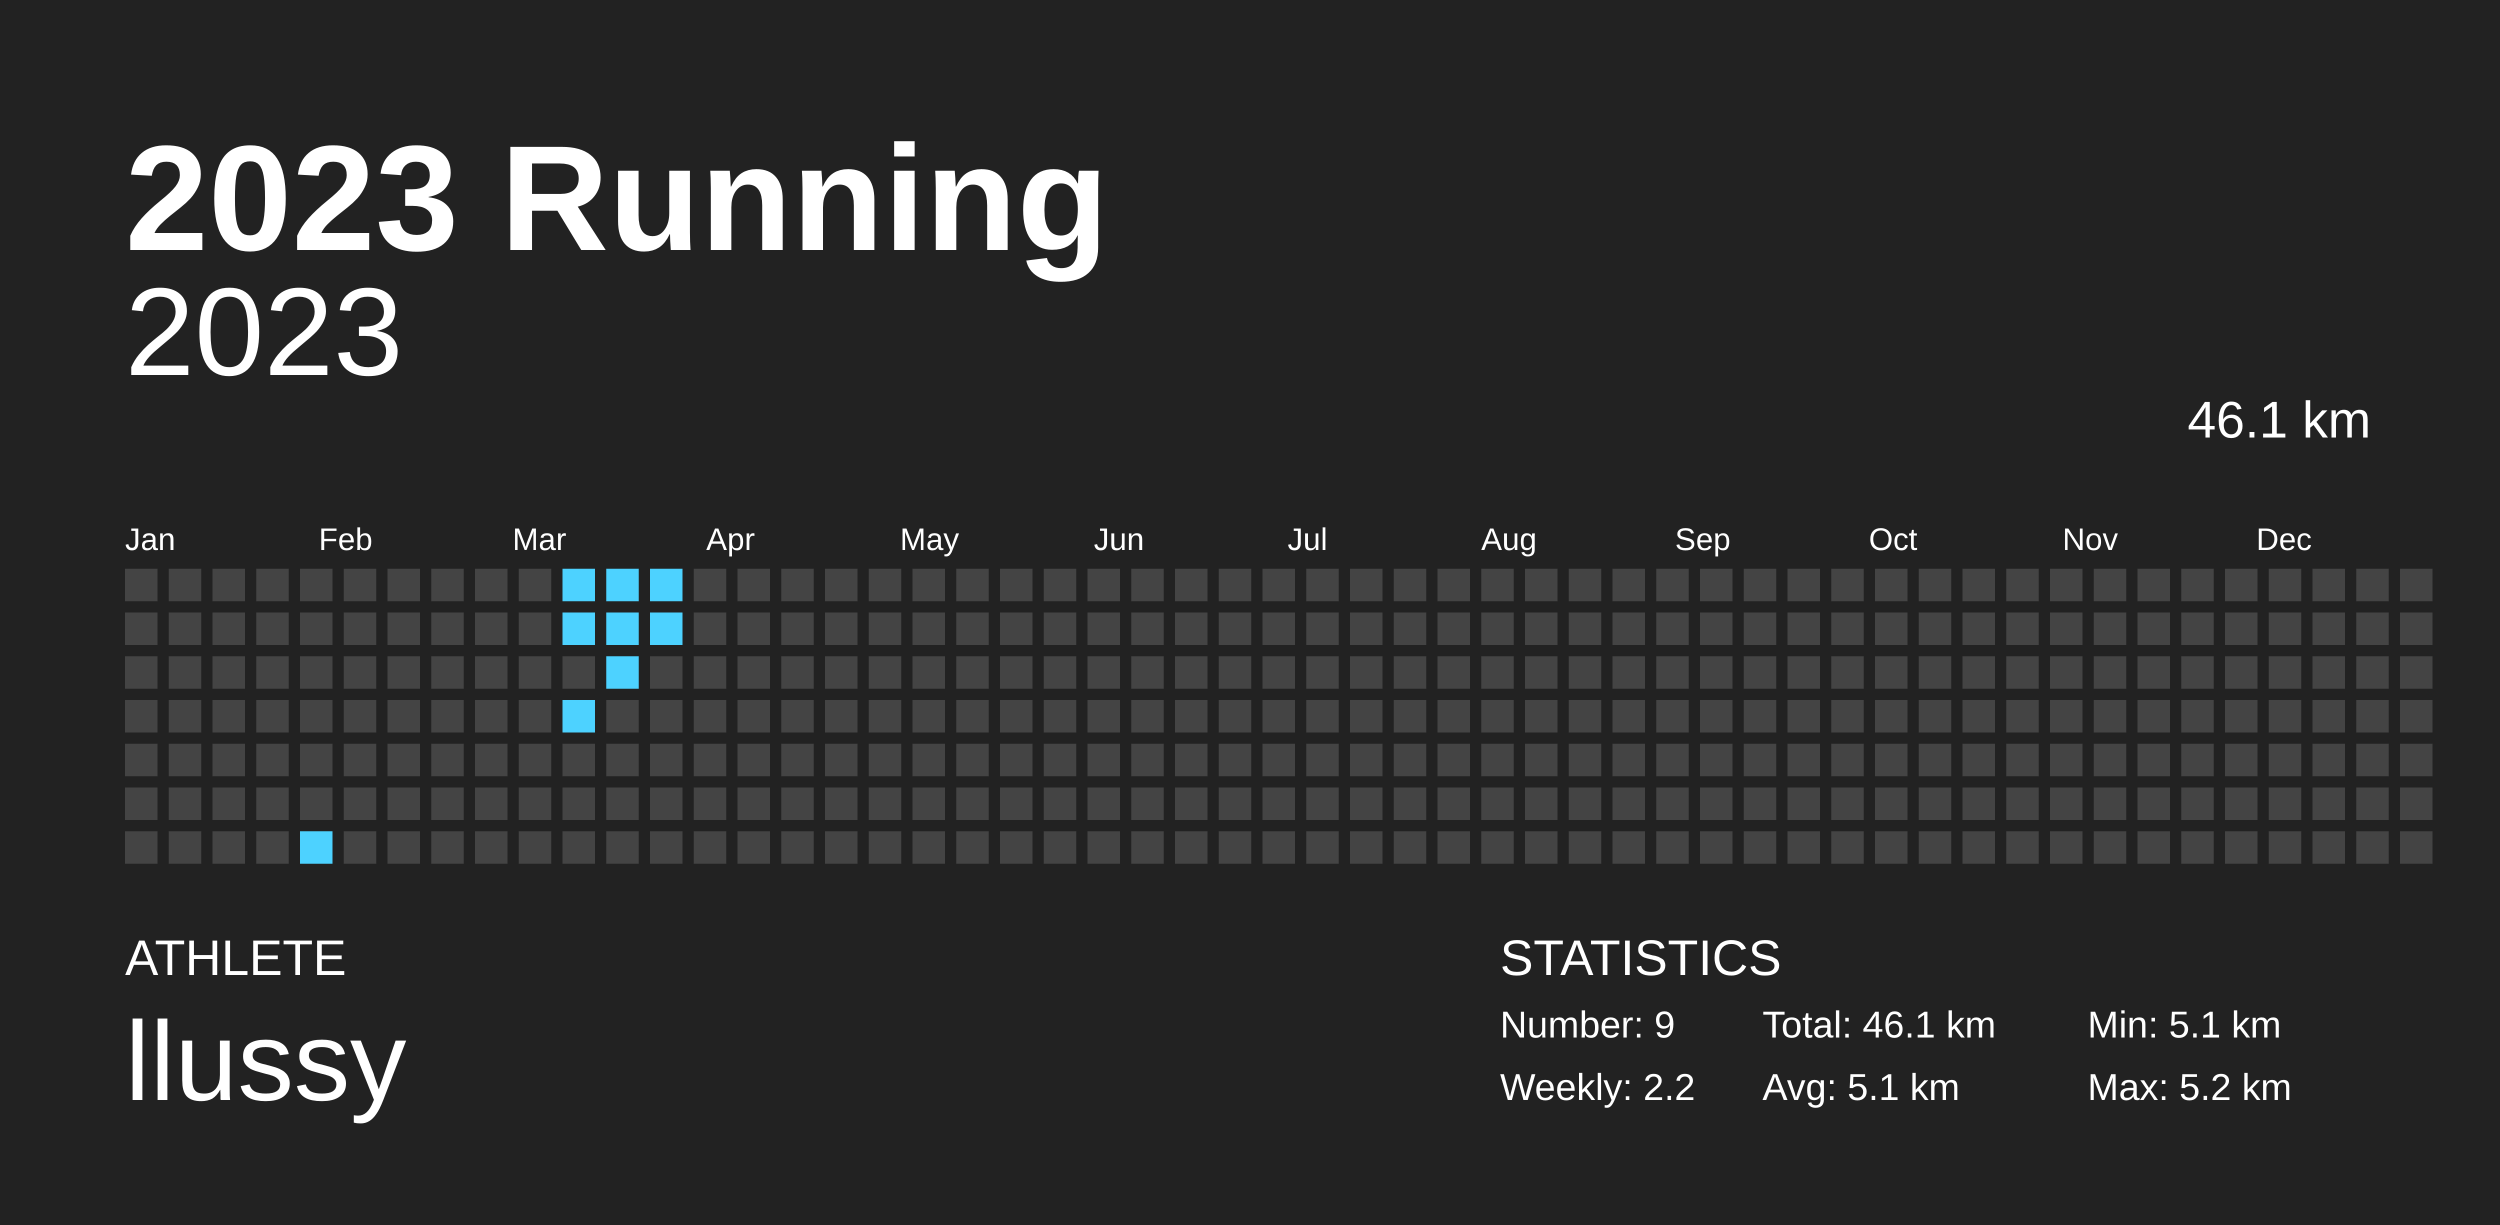
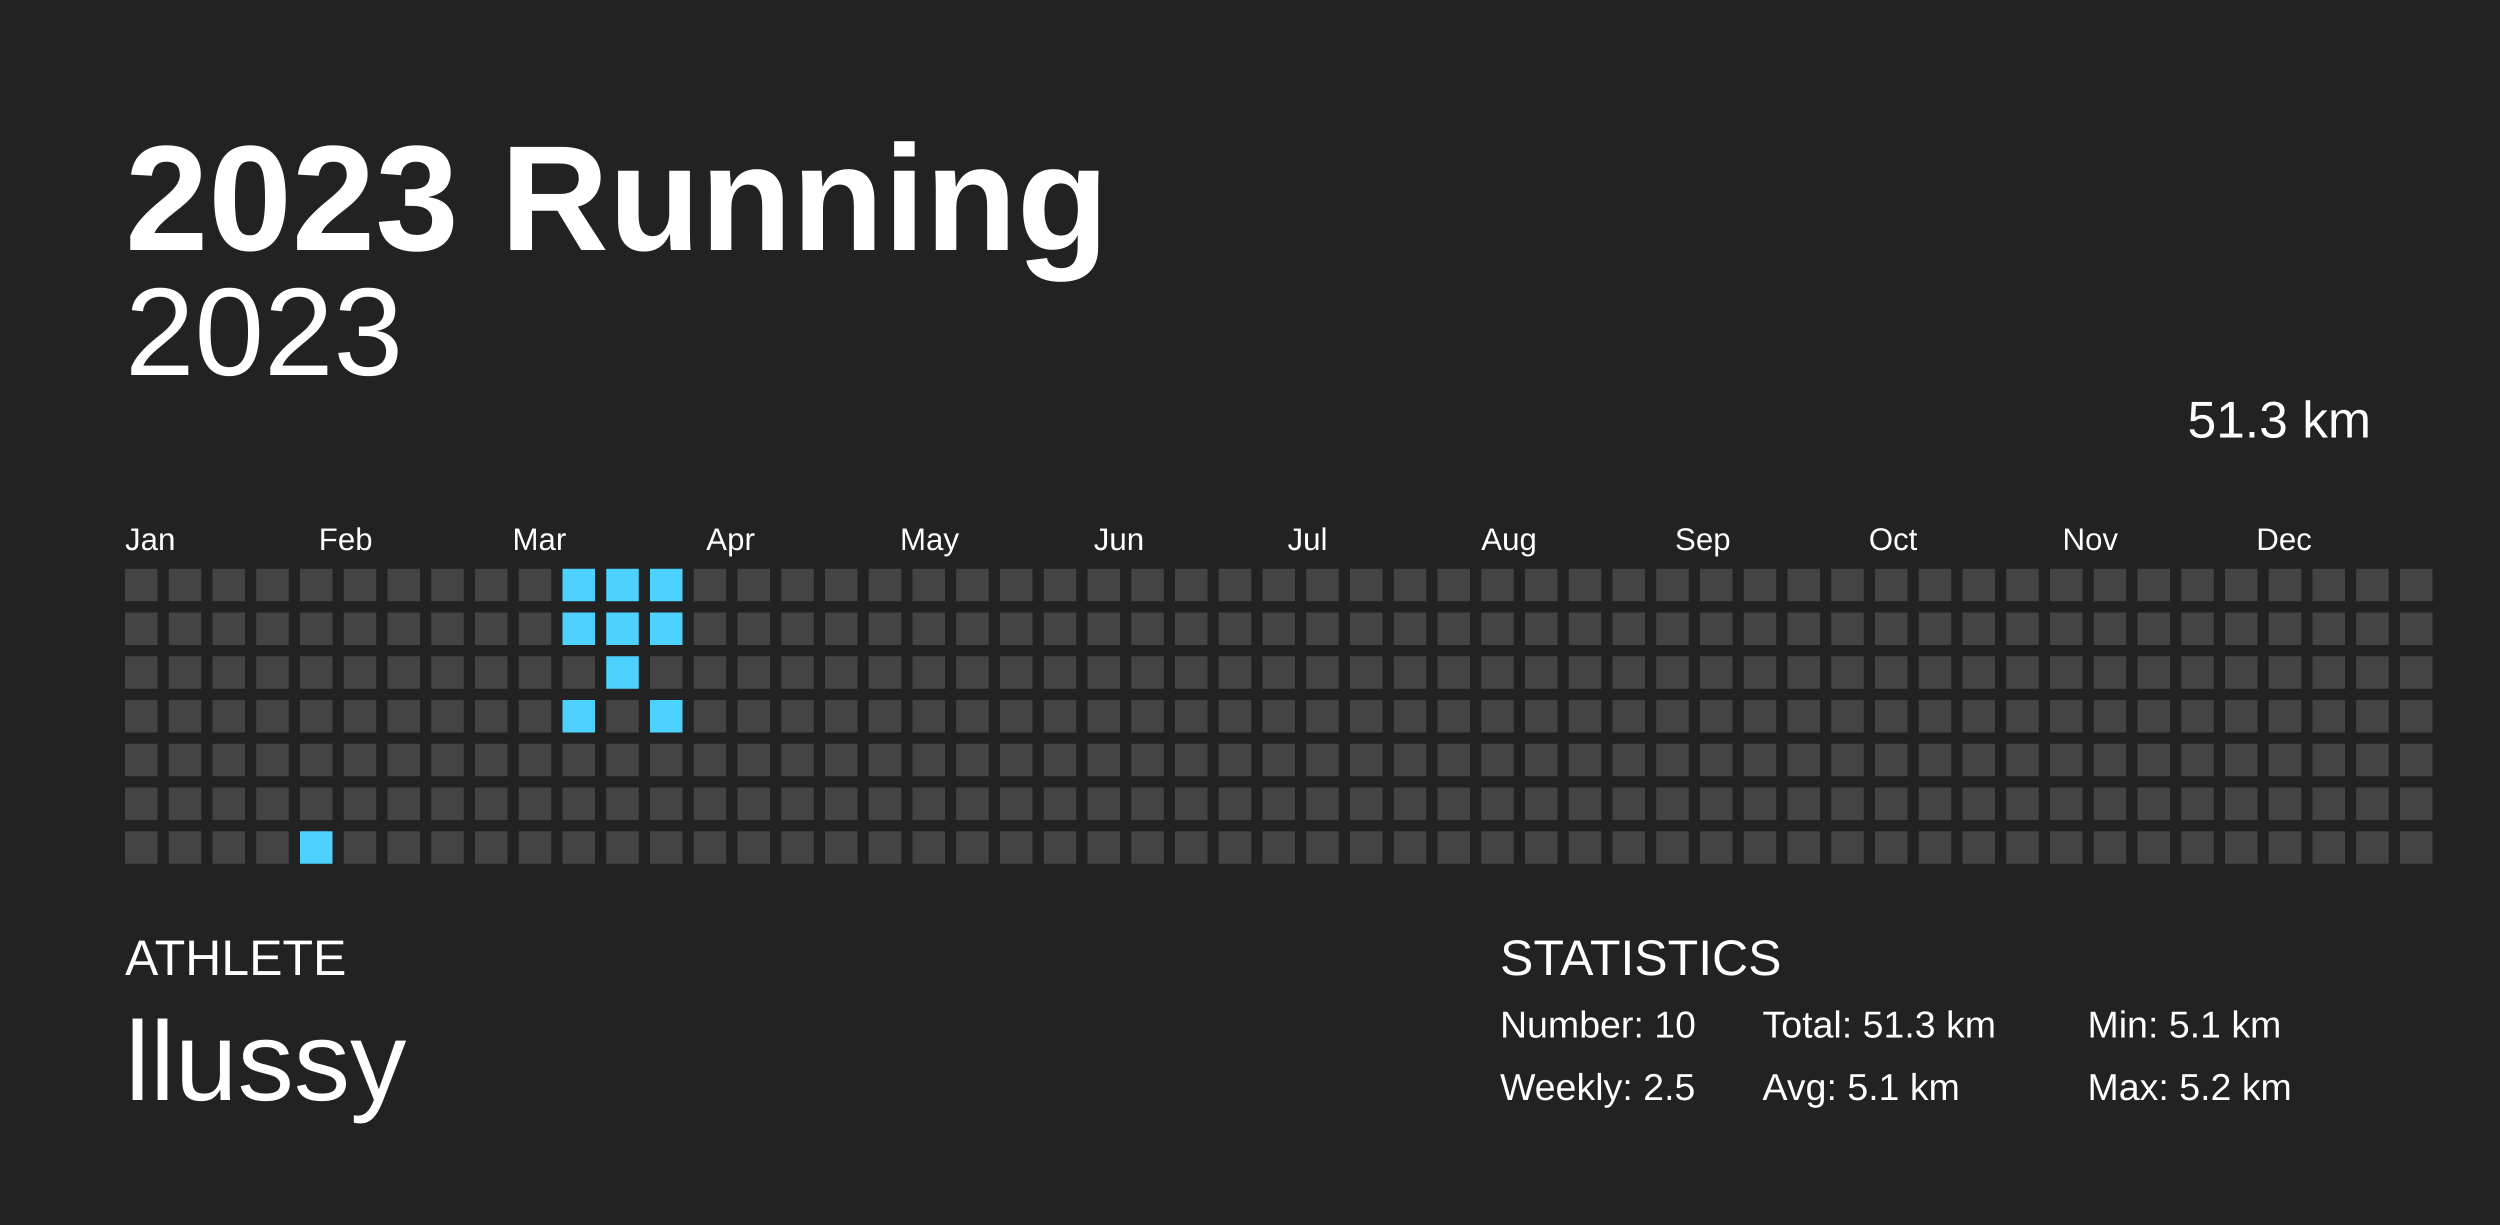
<svg xmlns="http://www.w3.org/2000/svg" baseProfile="full" height="98mm" version="1.1" viewBox="0,0,200,98" width="200mm">
  <defs />
  <rect fill="#222222" height="98" width="200" x="0" y="0" />
  <text fill="#FFFFFF" style="font-size:12px; font-family:Arial; font-weight:bold;" x="10" y="20">2023 Running</text>
  <text fill="#FFFFFF" style="font-size:4px; font-family:Arial" x="10" y="78">ATHLETE</text>
  <text fill="#FFFFFF" style="font-size:9px; font-family:Arial" x="10" y="88">llussy</text>
  <text fill="#FFFFFF" style="font-size:4px; font-family:Arial" x="120" y="78">STATISTICS</text>
-   <text fill="#FFFFFF" style="font-size:3px; font-family:Arial" x="120" y="83">Number: 9</text>
-   <text fill="#FFFFFF" style="font-size:3px; font-family:Arial" x="120" y="88">Weekly: 2.2</text>
-   <text fill="#FFFFFF" style="font-size:3px; font-family:Arial" x="141" y="83">Total: 46.1 km</text>
+   <text fill="#FFFFFF" style="font-size:3px; font-family:Arial" x="120" y="83">Number: 10</text>
+   <text fill="#FFFFFF" style="font-size:3px; font-family:Arial" x="120" y="88">Weekly: 2.5</text>
+   <text fill="#FFFFFF" style="font-size:3px; font-family:Arial" x="141" y="83">Total: 51.3 km</text>
  <text fill="#FFFFFF" style="font-size:3px; font-family:Arial" x="141" y="88">Avg: 5.1 km</text>
  <text fill="#FFFFFF" style="font-size:3px; font-family:Arial" x="167" y="83">Min: 5.1 km</text>
  <text fill="#FFFFFF" style="font-size:3px; font-family:Arial" x="167" y="88">Max: 5.2 km</text>
  <text alignment-baseline="hanging" fill="#FFFFFF" style="font-size:10.0px; font-family:Arial;" x="10" y="30">2023</text>
-   <text alignment-baseline="hanging" fill="#FFFFFF" style="font-size:4.125px; font-family:Arial;" x="175" y="35">46.1 km</text>
+   <text alignment-baseline="hanging" fill="#FFFFFF" style="font-size:4.125px; font-family:Arial;" x="175" y="35">51.3 km</text>
  <text fill="#FFFFFF" style="font-size:2.5px; font-family:Arial" x="10.0" y="44">Jan</text>
  <text fill="#FFFFFF" style="font-size:2.5px; font-family:Arial" x="25.5" y="44">Feb</text>
  <text fill="#FFFFFF" style="font-size:2.5px; font-family:Arial" x="41.0" y="44">Mar</text>
  <text fill="#FFFFFF" style="font-size:2.5px; font-family:Arial" x="56.5" y="44">Apr</text>
  <text fill="#FFFFFF" style="font-size:2.5px; font-family:Arial" x="72.0" y="44">May</text>
  <text fill="#FFFFFF" style="font-size:2.5px; font-family:Arial" x="87.5" y="44">Jun</text>
  <text fill="#FFFFFF" style="font-size:2.5px; font-family:Arial" x="103.0" y="44">Jul</text>
  <text fill="#FFFFFF" style="font-size:2.5px; font-family:Arial" x="118.5" y="44">Aug</text>
  <text fill="#FFFFFF" style="font-size:2.5px; font-family:Arial" x="134.0" y="44">Sep</text>
  <text fill="#FFFFFF" style="font-size:2.5px; font-family:Arial" x="149.5" y="44">Oct</text>
  <text fill="#FFFFFF" style="font-size:2.5px; font-family:Arial" x="165.0" y="44">Nov</text>
  <text fill="#FFFFFF" style="font-size:2.5px; font-family:Arial" x="180.5" y="44">Dec</text>
  <rect fill="#444444" height="2.6" width="2.6" x="10.0" y="45.5" />
  <rect fill="#444444" height="2.6" width="2.6" x="10.0" y="49.0" />
  <rect fill="#444444" height="2.6" width="2.6" x="10.0" y="52.5" />
  <rect fill="#444444" height="2.6" width="2.6" x="10.0" y="56.0" />
  <rect fill="#444444" height="2.6" width="2.6" x="10.0" y="59.5" />
  <rect fill="#444444" height="2.6" width="2.6" x="10.0" y="63.0" />
  <rect fill="#444444" height="2.6" width="2.6" x="10.0" y="66.5" />
  <rect fill="#444444" height="2.6" width="2.6" x="13.5" y="45.5" />
  <rect fill="#444444" height="2.6" width="2.6" x="13.5" y="49.0" />
  <rect fill="#444444" height="2.6" width="2.6" x="13.5" y="52.5" />
  <rect fill="#444444" height="2.6" width="2.6" x="13.5" y="56.0" />
  <rect fill="#444444" height="2.6" width="2.6" x="13.5" y="59.5" />
  <rect fill="#444444" height="2.6" width="2.6" x="13.5" y="63.0" />
  <rect fill="#444444" height="2.6" width="2.6" x="13.5" y="66.5" />
  <rect fill="#444444" height="2.6" width="2.6" x="17.0" y="45.5" />
  <rect fill="#444444" height="2.6" width="2.6" x="17.0" y="49.0" />
  <rect fill="#444444" height="2.6" width="2.6" x="17.0" y="52.5" />
  <rect fill="#444444" height="2.6" width="2.6" x="17.0" y="56.0" />
  <rect fill="#444444" height="2.6" width="2.6" x="17.0" y="59.5" />
  <rect fill="#444444" height="2.6" width="2.6" x="17.0" y="63.0" />
  <rect fill="#444444" height="2.6" width="2.6" x="17.0" y="66.5" />
  <rect fill="#444444" height="2.6" width="2.6" x="20.5" y="45.5" />
  <rect fill="#444444" height="2.6" width="2.6" x="20.5" y="49.0" />
  <rect fill="#444444" height="2.6" width="2.6" x="20.5" y="52.5" />
  <rect fill="#444444" height="2.6" width="2.6" x="20.5" y="56.0" />
  <rect fill="#444444" height="2.6" width="2.6" x="20.5" y="59.5" />
  <rect fill="#444444" height="2.6" width="2.6" x="20.5" y="63.0" />
  <rect fill="#444444" height="2.6" width="2.6" x="20.5" y="66.5" />
  <rect fill="#444444" height="2.6" width="2.6" x="24.0" y="45.5" />
  <rect fill="#444444" height="2.6" width="2.6" x="24.0" y="49.0" />
  <rect fill="#444444" height="2.6" width="2.6" x="24.0" y="52.5" />
  <rect fill="#444444" height="2.6" width="2.6" x="24.0" y="56.0" />
  <rect fill="#444444" height="2.6" width="2.6" x="24.0" y="59.5" />
  <rect fill="#444444" height="2.6" width="2.6" x="24.0" y="63.0" />
  <rect fill="#4dd2ff" height="2.6" width="2.6" x="24.0" y="66.5" />
  <rect fill="#444444" height="2.6" width="2.6" x="27.5" y="45.5" />
  <rect fill="#444444" height="2.6" width="2.6" x="27.5" y="49.0" />
  <rect fill="#444444" height="2.6" width="2.6" x="27.5" y="52.5" />
  <rect fill="#444444" height="2.6" width="2.6" x="27.5" y="56.0" />
  <rect fill="#444444" height="2.6" width="2.6" x="27.5" y="59.5" />
  <rect fill="#444444" height="2.6" width="2.6" x="27.5" y="63.0" />
  <rect fill="#444444" height="2.6" width="2.6" x="27.5" y="66.5" />
  <rect fill="#444444" height="2.6" width="2.6" x="31.0" y="45.5" />
  <rect fill="#444444" height="2.6" width="2.6" x="31.0" y="49.0" />
  <rect fill="#444444" height="2.6" width="2.6" x="31.0" y="52.5" />
  <rect fill="#444444" height="2.6" width="2.6" x="31.0" y="56.0" />
  <rect fill="#444444" height="2.6" width="2.6" x="31.0" y="59.5" />
  <rect fill="#444444" height="2.6" width="2.6" x="31.0" y="63.0" />
  <rect fill="#444444" height="2.6" width="2.6" x="31.0" y="66.5" />
  <rect fill="#444444" height="2.6" width="2.6" x="34.5" y="45.5" />
  <rect fill="#444444" height="2.6" width="2.6" x="34.5" y="49.0" />
  <rect fill="#444444" height="2.6" width="2.6" x="34.5" y="52.5" />
  <rect fill="#444444" height="2.6" width="2.6" x="34.5" y="56.0" />
  <rect fill="#444444" height="2.6" width="2.6" x="34.5" y="59.5" />
  <rect fill="#444444" height="2.6" width="2.6" x="34.5" y="63.0" />
  <rect fill="#444444" height="2.6" width="2.6" x="34.5" y="66.5" />
  <rect fill="#444444" height="2.6" width="2.6" x="38.0" y="45.5" />
  <rect fill="#444444" height="2.6" width="2.6" x="38.0" y="49.0" />
  <rect fill="#444444" height="2.6" width="2.6" x="38.0" y="52.5" />
  <rect fill="#444444" height="2.6" width="2.6" x="38.0" y="56.0" />
  <rect fill="#444444" height="2.6" width="2.6" x="38.0" y="59.5" />
  <rect fill="#444444" height="2.6" width="2.6" x="38.0" y="63.0" />
  <rect fill="#444444" height="2.6" width="2.6" x="38.0" y="66.5" />
  <rect fill="#444444" height="2.6" width="2.6" x="41.5" y="45.5" />
  <rect fill="#444444" height="2.6" width="2.6" x="41.5" y="49.0" />
  <rect fill="#444444" height="2.6" width="2.6" x="41.5" y="52.5" />
  <rect fill="#444444" height="2.6" width="2.6" x="41.5" y="56.0" />
  <rect fill="#444444" height="2.6" width="2.6" x="41.5" y="59.5" />
  <rect fill="#444444" height="2.6" width="2.6" x="41.5" y="63.0" />
  <rect fill="#444444" height="2.6" width="2.6" x="41.5" y="66.5" />
  <rect fill="#4dd2ff" height="2.6" width="2.6" x="45.0" y="45.5" />
  <rect fill="#4dd2ff" height="2.6" width="2.6" x="45.0" y="49.0" />
  <rect fill="#444444" height="2.6" width="2.6" x="45.0" y="52.5" />
  <rect fill="#4dd2ff" height="2.6" width="2.6" x="45.0" y="56.0" />
  <rect fill="#444444" height="2.6" width="2.6" x="45.0" y="59.5" />
  <rect fill="#444444" height="2.6" width="2.6" x="45.0" y="63.0" />
  <rect fill="#444444" height="2.6" width="2.6" x="45.0" y="66.5" />
  <rect fill="#4dd2ff" height="2.6" width="2.6" x="48.5" y="45.5" />
  <rect fill="#4dd2ff" height="2.6" width="2.6" x="48.5" y="49.0" />
  <rect fill="#4dd2ff" height="2.6" width="2.6" x="48.5" y="52.5" />
  <rect fill="#444444" height="2.6" width="2.6" x="48.5" y="56.0" />
  <rect fill="#444444" height="2.6" width="2.6" x="48.5" y="59.5" />
  <rect fill="#444444" height="2.6" width="2.6" x="48.5" y="63.0" />
  <rect fill="#444444" height="2.6" width="2.6" x="48.5" y="66.5" />
  <rect fill="#4dd2ff" height="2.6" width="2.6" x="52.0" y="45.5" />
  <rect fill="#4dd2ff" height="2.6" width="2.6" x="52.0" y="49.0" />
  <rect fill="#444444" height="2.6" width="2.6" x="52.0" y="52.5" />
-   <rect fill="#444444" height="2.6" width="2.6" x="52.0" y="56.0" />
+   <rect fill="#4dd2ff" height="2.6" width="2.6" x="52.0" y="56.0" />
  <rect fill="#444444" height="2.6" width="2.6" x="52.0" y="59.5" />
  <rect fill="#444444" height="2.6" width="2.6" x="52.0" y="63.0" />
  <rect fill="#444444" height="2.6" width="2.6" x="52.0" y="66.5" />
  <rect fill="#444444" height="2.6" width="2.6" x="55.5" y="45.5" />
  <rect fill="#444444" height="2.6" width="2.6" x="55.5" y="49.0" />
  <rect fill="#444444" height="2.6" width="2.6" x="55.5" y="52.5" />
  <rect fill="#444444" height="2.6" width="2.6" x="55.5" y="56.0" />
  <rect fill="#444444" height="2.6" width="2.6" x="55.5" y="59.5" />
  <rect fill="#444444" height="2.6" width="2.6" x="55.5" y="63.0" />
  <rect fill="#444444" height="2.6" width="2.6" x="55.5" y="66.5" />
  <rect fill="#444444" height="2.6" width="2.6" x="59.0" y="45.5" />
  <rect fill="#444444" height="2.6" width="2.6" x="59.0" y="49.0" />
  <rect fill="#444444" height="2.6" width="2.6" x="59.0" y="52.5" />
  <rect fill="#444444" height="2.6" width="2.6" x="59.0" y="56.0" />
  <rect fill="#444444" height="2.6" width="2.6" x="59.0" y="59.5" />
  <rect fill="#444444" height="2.6" width="2.6" x="59.0" y="63.0" />
  <rect fill="#444444" height="2.6" width="2.6" x="59.0" y="66.5" />
  <rect fill="#444444" height="2.6" width="2.6" x="62.5" y="45.5" />
  <rect fill="#444444" height="2.6" width="2.6" x="62.5" y="49.0" />
  <rect fill="#444444" height="2.6" width="2.6" x="62.5" y="52.5" />
  <rect fill="#444444" height="2.6" width="2.6" x="62.5" y="56.0" />
  <rect fill="#444444" height="2.6" width="2.6" x="62.5" y="59.5" />
  <rect fill="#444444" height="2.6" width="2.6" x="62.5" y="63.0" />
  <rect fill="#444444" height="2.6" width="2.6" x="62.5" y="66.5" />
  <rect fill="#444444" height="2.6" width="2.6" x="66.0" y="45.5" />
  <rect fill="#444444" height="2.6" width="2.6" x="66.0" y="49.0" />
  <rect fill="#444444" height="2.6" width="2.6" x="66.0" y="52.5" />
  <rect fill="#444444" height="2.6" width="2.6" x="66.0" y="56.0" />
  <rect fill="#444444" height="2.6" width="2.6" x="66.0" y="59.5" />
  <rect fill="#444444" height="2.6" width="2.6" x="66.0" y="63.0" />
  <rect fill="#444444" height="2.6" width="2.6" x="66.0" y="66.5" />
  <rect fill="#444444" height="2.6" width="2.6" x="69.5" y="45.5" />
  <rect fill="#444444" height="2.6" width="2.6" x="69.5" y="49.0" />
  <rect fill="#444444" height="2.6" width="2.6" x="69.5" y="52.5" />
  <rect fill="#444444" height="2.6" width="2.6" x="69.5" y="56.0" />
  <rect fill="#444444" height="2.6" width="2.6" x="69.5" y="59.5" />
  <rect fill="#444444" height="2.6" width="2.6" x="69.5" y="63.0" />
  <rect fill="#444444" height="2.6" width="2.6" x="69.5" y="66.5" />
  <rect fill="#444444" height="2.6" width="2.6" x="73.0" y="45.5" />
  <rect fill="#444444" height="2.6" width="2.6" x="73.0" y="49.0" />
  <rect fill="#444444" height="2.6" width="2.6" x="73.0" y="52.5" />
  <rect fill="#444444" height="2.6" width="2.6" x="73.0" y="56.0" />
  <rect fill="#444444" height="2.6" width="2.6" x="73.0" y="59.5" />
  <rect fill="#444444" height="2.6" width="2.6" x="73.0" y="63.0" />
  <rect fill="#444444" height="2.6" width="2.6" x="73.0" y="66.5" />
  <rect fill="#444444" height="2.6" width="2.6" x="76.5" y="45.5" />
  <rect fill="#444444" height="2.6" width="2.6" x="76.5" y="49.0" />
  <rect fill="#444444" height="2.6" width="2.6" x="76.5" y="52.5" />
  <rect fill="#444444" height="2.6" width="2.6" x="76.5" y="56.0" />
  <rect fill="#444444" height="2.6" width="2.6" x="76.5" y="59.5" />
  <rect fill="#444444" height="2.6" width="2.6" x="76.5" y="63.0" />
  <rect fill="#444444" height="2.6" width="2.6" x="76.5" y="66.5" />
  <rect fill="#444444" height="2.6" width="2.6" x="80.0" y="45.5" />
  <rect fill="#444444" height="2.6" width="2.6" x="80.0" y="49.0" />
  <rect fill="#444444" height="2.6" width="2.6" x="80.0" y="52.5" />
  <rect fill="#444444" height="2.6" width="2.6" x="80.0" y="56.0" />
  <rect fill="#444444" height="2.6" width="2.6" x="80.0" y="59.5" />
  <rect fill="#444444" height="2.6" width="2.6" x="80.0" y="63.0" />
  <rect fill="#444444" height="2.6" width="2.6" x="80.0" y="66.5" />
  <rect fill="#444444" height="2.6" width="2.6" x="83.5" y="45.5" />
  <rect fill="#444444" height="2.6" width="2.6" x="83.5" y="49.0" />
  <rect fill="#444444" height="2.6" width="2.6" x="83.5" y="52.5" />
  <rect fill="#444444" height="2.6" width="2.6" x="83.5" y="56.0" />
  <rect fill="#444444" height="2.6" width="2.6" x="83.5" y="59.5" />
  <rect fill="#444444" height="2.6" width="2.6" x="83.5" y="63.0" />
  <rect fill="#444444" height="2.6" width="2.6" x="83.5" y="66.5" />
  <rect fill="#444444" height="2.6" width="2.6" x="87.0" y="45.5" />
  <rect fill="#444444" height="2.6" width="2.6" x="87.0" y="49.0" />
  <rect fill="#444444" height="2.6" width="2.6" x="87.0" y="52.5" />
  <rect fill="#444444" height="2.6" width="2.6" x="87.0" y="56.0" />
  <rect fill="#444444" height="2.6" width="2.6" x="87.0" y="59.5" />
  <rect fill="#444444" height="2.6" width="2.6" x="87.0" y="63.0" />
  <rect fill="#444444" height="2.6" width="2.6" x="87.0" y="66.5" />
  <rect fill="#444444" height="2.6" width="2.6" x="90.5" y="45.5" />
  <rect fill="#444444" height="2.6" width="2.6" x="90.5" y="49.0" />
  <rect fill="#444444" height="2.6" width="2.6" x="90.5" y="52.5" />
  <rect fill="#444444" height="2.6" width="2.6" x="90.5" y="56.0" />
  <rect fill="#444444" height="2.6" width="2.6" x="90.5" y="59.5" />
  <rect fill="#444444" height="2.6" width="2.6" x="90.5" y="63.0" />
  <rect fill="#444444" height="2.6" width="2.6" x="90.5" y="66.5" />
  <rect fill="#444444" height="2.6" width="2.6" x="94.0" y="45.5" />
  <rect fill="#444444" height="2.6" width="2.6" x="94.0" y="49.0" />
  <rect fill="#444444" height="2.6" width="2.6" x="94.0" y="52.5" />
  <rect fill="#444444" height="2.6" width="2.6" x="94.0" y="56.0" />
  <rect fill="#444444" height="2.6" width="2.6" x="94.0" y="59.5" />
  <rect fill="#444444" height="2.6" width="2.6" x="94.0" y="63.0" />
  <rect fill="#444444" height="2.6" width="2.6" x="94.0" y="66.5" />
  <rect fill="#444444" height="2.6" width="2.6" x="97.5" y="45.5" />
  <rect fill="#444444" height="2.6" width="2.6" x="97.5" y="49.0" />
  <rect fill="#444444" height="2.6" width="2.6" x="97.5" y="52.5" />
  <rect fill="#444444" height="2.6" width="2.6" x="97.5" y="56.0" />
  <rect fill="#444444" height="2.6" width="2.6" x="97.5" y="59.5" />
  <rect fill="#444444" height="2.6" width="2.6" x="97.5" y="63.0" />
  <rect fill="#444444" height="2.6" width="2.6" x="97.5" y="66.5" />
  <rect fill="#444444" height="2.6" width="2.6" x="101.0" y="45.5" />
  <rect fill="#444444" height="2.6" width="2.6" x="101.0" y="49.0" />
  <rect fill="#444444" height="2.6" width="2.6" x="101.0" y="52.5" />
  <rect fill="#444444" height="2.6" width="2.6" x="101.0" y="56.0" />
  <rect fill="#444444" height="2.6" width="2.6" x="101.0" y="59.5" />
  <rect fill="#444444" height="2.6" width="2.6" x="101.0" y="63.0" />
  <rect fill="#444444" height="2.6" width="2.6" x="101.0" y="66.5" />
  <rect fill="#444444" height="2.6" width="2.6" x="104.5" y="45.5" />
  <rect fill="#444444" height="2.6" width="2.6" x="104.5" y="49.0" />
  <rect fill="#444444" height="2.6" width="2.6" x="104.5" y="52.5" />
  <rect fill="#444444" height="2.6" width="2.6" x="104.5" y="56.0" />
  <rect fill="#444444" height="2.6" width="2.6" x="104.5" y="59.5" />
  <rect fill="#444444" height="2.6" width="2.6" x="104.5" y="63.0" />
  <rect fill="#444444" height="2.6" width="2.6" x="104.5" y="66.5" />
  <rect fill="#444444" height="2.6" width="2.6" x="108.0" y="45.5" />
  <rect fill="#444444" height="2.6" width="2.6" x="108.0" y="49.0" />
  <rect fill="#444444" height="2.6" width="2.6" x="108.0" y="52.5" />
  <rect fill="#444444" height="2.6" width="2.6" x="108.0" y="56.0" />
  <rect fill="#444444" height="2.6" width="2.6" x="108.0" y="59.5" />
  <rect fill="#444444" height="2.6" width="2.6" x="108.0" y="63.0" />
  <rect fill="#444444" height="2.6" width="2.6" x="108.0" y="66.5" />
  <rect fill="#444444" height="2.6" width="2.6" x="111.5" y="45.5" />
  <rect fill="#444444" height="2.6" width="2.6" x="111.5" y="49.0" />
  <rect fill="#444444" height="2.6" width="2.6" x="111.5" y="52.5" />
  <rect fill="#444444" height="2.6" width="2.6" x="111.5" y="56.0" />
  <rect fill="#444444" height="2.6" width="2.6" x="111.5" y="59.5" />
  <rect fill="#444444" height="2.6" width="2.6" x="111.5" y="63.0" />
  <rect fill="#444444" height="2.6" width="2.6" x="111.5" y="66.5" />
  <rect fill="#444444" height="2.6" width="2.6" x="115.0" y="45.5" />
  <rect fill="#444444" height="2.6" width="2.6" x="115.0" y="49.0" />
  <rect fill="#444444" height="2.6" width="2.6" x="115.0" y="52.5" />
  <rect fill="#444444" height="2.6" width="2.6" x="115.0" y="56.0" />
  <rect fill="#444444" height="2.6" width="2.6" x="115.0" y="59.5" />
  <rect fill="#444444" height="2.6" width="2.6" x="115.0" y="63.0" />
  <rect fill="#444444" height="2.6" width="2.6" x="115.0" y="66.5" />
  <rect fill="#444444" height="2.6" width="2.6" x="118.5" y="45.5" />
  <rect fill="#444444" height="2.6" width="2.6" x="118.5" y="49.0" />
  <rect fill="#444444" height="2.6" width="2.6" x="118.5" y="52.5" />
  <rect fill="#444444" height="2.6" width="2.6" x="118.5" y="56.0" />
  <rect fill="#444444" height="2.6" width="2.6" x="118.5" y="59.5" />
  <rect fill="#444444" height="2.6" width="2.6" x="118.5" y="63.0" />
  <rect fill="#444444" height="2.6" width="2.6" x="118.5" y="66.5" />
  <rect fill="#444444" height="2.6" width="2.6" x="122.0" y="45.5" />
  <rect fill="#444444" height="2.6" width="2.6" x="122.0" y="49.0" />
  <rect fill="#444444" height="2.6" width="2.6" x="122.0" y="52.5" />
  <rect fill="#444444" height="2.6" width="2.6" x="122.0" y="56.0" />
  <rect fill="#444444" height="2.6" width="2.6" x="122.0" y="59.5" />
  <rect fill="#444444" height="2.6" width="2.6" x="122.0" y="63.0" />
  <rect fill="#444444" height="2.6" width="2.6" x="122.0" y="66.5" />
  <rect fill="#444444" height="2.6" width="2.6" x="125.5" y="45.5" />
  <rect fill="#444444" height="2.6" width="2.6" x="125.5" y="49.0" />
  <rect fill="#444444" height="2.6" width="2.6" x="125.5" y="52.5" />
  <rect fill="#444444" height="2.6" width="2.6" x="125.5" y="56.0" />
  <rect fill="#444444" height="2.6" width="2.6" x="125.5" y="59.5" />
  <rect fill="#444444" height="2.6" width="2.6" x="125.5" y="63.0" />
  <rect fill="#444444" height="2.6" width="2.6" x="125.5" y="66.5" />
  <rect fill="#444444" height="2.6" width="2.6" x="129.0" y="45.5" />
  <rect fill="#444444" height="2.6" width="2.6" x="129.0" y="49.0" />
  <rect fill="#444444" height="2.6" width="2.6" x="129.0" y="52.5" />
  <rect fill="#444444" height="2.6" width="2.6" x="129.0" y="56.0" />
  <rect fill="#444444" height="2.6" width="2.6" x="129.0" y="59.5" />
  <rect fill="#444444" height="2.6" width="2.6" x="129.0" y="63.0" />
  <rect fill="#444444" height="2.6" width="2.6" x="129.0" y="66.5" />
  <rect fill="#444444" height="2.6" width="2.6" x="132.5" y="45.5" />
  <rect fill="#444444" height="2.6" width="2.6" x="132.5" y="49.0" />
  <rect fill="#444444" height="2.6" width="2.6" x="132.5" y="52.5" />
  <rect fill="#444444" height="2.6" width="2.6" x="132.5" y="56.0" />
  <rect fill="#444444" height="2.6" width="2.6" x="132.5" y="59.5" />
  <rect fill="#444444" height="2.6" width="2.6" x="132.5" y="63.0" />
  <rect fill="#444444" height="2.6" width="2.6" x="132.5" y="66.5" />
  <rect fill="#444444" height="2.6" width="2.6" x="136.0" y="45.5" />
  <rect fill="#444444" height="2.6" width="2.6" x="136.0" y="49.0" />
  <rect fill="#444444" height="2.6" width="2.6" x="136.0" y="52.5" />
  <rect fill="#444444" height="2.6" width="2.6" x="136.0" y="56.0" />
  <rect fill="#444444" height="2.6" width="2.6" x="136.0" y="59.5" />
  <rect fill="#444444" height="2.6" width="2.6" x="136.0" y="63.0" />
  <rect fill="#444444" height="2.6" width="2.6" x="136.0" y="66.5" />
  <rect fill="#444444" height="2.6" width="2.6" x="139.5" y="45.5" />
  <rect fill="#444444" height="2.6" width="2.6" x="139.5" y="49.0" />
  <rect fill="#444444" height="2.6" width="2.6" x="139.5" y="52.5" />
  <rect fill="#444444" height="2.6" width="2.6" x="139.5" y="56.0" />
  <rect fill="#444444" height="2.6" width="2.6" x="139.5" y="59.5" />
  <rect fill="#444444" height="2.6" width="2.6" x="139.5" y="63.0" />
  <rect fill="#444444" height="2.6" width="2.6" x="139.5" y="66.5" />
  <rect fill="#444444" height="2.6" width="2.6" x="143.0" y="45.5" />
  <rect fill="#444444" height="2.6" width="2.6" x="143.0" y="49.0" />
  <rect fill="#444444" height="2.6" width="2.6" x="143.0" y="52.5" />
  <rect fill="#444444" height="2.6" width="2.6" x="143.0" y="56.0" />
  <rect fill="#444444" height="2.6" width="2.6" x="143.0" y="59.5" />
  <rect fill="#444444" height="2.6" width="2.6" x="143.0" y="63.0" />
  <rect fill="#444444" height="2.6" width="2.6" x="143.0" y="66.5" />
  <rect fill="#444444" height="2.6" width="2.6" x="146.5" y="45.5" />
  <rect fill="#444444" height="2.6" width="2.6" x="146.5" y="49.0" />
  <rect fill="#444444" height="2.6" width="2.6" x="146.5" y="52.5" />
  <rect fill="#444444" height="2.6" width="2.6" x="146.5" y="56.0" />
  <rect fill="#444444" height="2.6" width="2.6" x="146.5" y="59.5" />
  <rect fill="#444444" height="2.6" width="2.6" x="146.5" y="63.0" />
  <rect fill="#444444" height="2.6" width="2.6" x="146.5" y="66.5" />
  <rect fill="#444444" height="2.6" width="2.6" x="150.0" y="45.5" />
  <rect fill="#444444" height="2.6" width="2.6" x="150.0" y="49.0" />
  <rect fill="#444444" height="2.6" width="2.6" x="150.0" y="52.5" />
  <rect fill="#444444" height="2.6" width="2.6" x="150.0" y="56.0" />
  <rect fill="#444444" height="2.6" width="2.6" x="150.0" y="59.5" />
  <rect fill="#444444" height="2.6" width="2.6" x="150.0" y="63.0" />
  <rect fill="#444444" height="2.6" width="2.6" x="150.0" y="66.5" />
  <rect fill="#444444" height="2.6" width="2.6" x="153.5" y="45.5" />
  <rect fill="#444444" height="2.6" width="2.6" x="153.5" y="49.0" />
  <rect fill="#444444" height="2.6" width="2.6" x="153.5" y="52.5" />
  <rect fill="#444444" height="2.6" width="2.6" x="153.5" y="56.0" />
  <rect fill="#444444" height="2.6" width="2.6" x="153.5" y="59.5" />
  <rect fill="#444444" height="2.6" width="2.6" x="153.5" y="63.0" />
  <rect fill="#444444" height="2.6" width="2.6" x="153.5" y="66.5" />
  <rect fill="#444444" height="2.6" width="2.6" x="157.0" y="45.5" />
  <rect fill="#444444" height="2.6" width="2.6" x="157.0" y="49.0" />
  <rect fill="#444444" height="2.6" width="2.6" x="157.0" y="52.5" />
  <rect fill="#444444" height="2.6" width="2.6" x="157.0" y="56.0" />
  <rect fill="#444444" height="2.6" width="2.6" x="157.0" y="59.5" />
  <rect fill="#444444" height="2.6" width="2.6" x="157.0" y="63.0" />
  <rect fill="#444444" height="2.6" width="2.6" x="157.0" y="66.5" />
  <rect fill="#444444" height="2.6" width="2.6" x="160.5" y="45.5" />
  <rect fill="#444444" height="2.6" width="2.6" x="160.5" y="49.0" />
  <rect fill="#444444" height="2.6" width="2.6" x="160.5" y="52.5" />
  <rect fill="#444444" height="2.6" width="2.6" x="160.5" y="56.0" />
  <rect fill="#444444" height="2.6" width="2.6" x="160.5" y="59.5" />
  <rect fill="#444444" height="2.6" width="2.6" x="160.5" y="63.0" />
  <rect fill="#444444" height="2.6" width="2.6" x="160.5" y="66.5" />
  <rect fill="#444444" height="2.6" width="2.6" x="164.0" y="45.5" />
  <rect fill="#444444" height="2.6" width="2.6" x="164.0" y="49.0" />
  <rect fill="#444444" height="2.6" width="2.6" x="164.0" y="52.5" />
  <rect fill="#444444" height="2.6" width="2.6" x="164.0" y="56.0" />
  <rect fill="#444444" height="2.6" width="2.6" x="164.0" y="59.5" />
  <rect fill="#444444" height="2.6" width="2.6" x="164.0" y="63.0" />
  <rect fill="#444444" height="2.6" width="2.6" x="164.0" y="66.5" />
  <rect fill="#444444" height="2.6" width="2.6" x="167.5" y="45.5" />
  <rect fill="#444444" height="2.6" width="2.6" x="167.5" y="49.0" />
  <rect fill="#444444" height="2.6" width="2.6" x="167.5" y="52.5" />
  <rect fill="#444444" height="2.6" width="2.6" x="167.5" y="56.0" />
  <rect fill="#444444" height="2.6" width="2.6" x="167.5" y="59.5" />
  <rect fill="#444444" height="2.6" width="2.6" x="167.5" y="63.0" />
  <rect fill="#444444" height="2.6" width="2.6" x="167.5" y="66.5" />
  <rect fill="#444444" height="2.6" width="2.6" x="171.0" y="45.5" />
  <rect fill="#444444" height="2.6" width="2.6" x="171.0" y="49.0" />
  <rect fill="#444444" height="2.6" width="2.6" x="171.0" y="52.5" />
  <rect fill="#444444" height="2.6" width="2.6" x="171.0" y="56.0" />
  <rect fill="#444444" height="2.6" width="2.6" x="171.0" y="59.5" />
  <rect fill="#444444" height="2.6" width="2.6" x="171.0" y="63.0" />
  <rect fill="#444444" height="2.6" width="2.6" x="171.0" y="66.5" />
  <rect fill="#444444" height="2.6" width="2.6" x="174.5" y="45.5" />
  <rect fill="#444444" height="2.6" width="2.6" x="174.5" y="49.0" />
  <rect fill="#444444" height="2.6" width="2.6" x="174.5" y="52.5" />
  <rect fill="#444444" height="2.6" width="2.6" x="174.5" y="56.0" />
  <rect fill="#444444" height="2.6" width="2.6" x="174.5" y="59.5" />
  <rect fill="#444444" height="2.6" width="2.6" x="174.5" y="63.0" />
  <rect fill="#444444" height="2.6" width="2.6" x="174.5" y="66.5" />
  <rect fill="#444444" height="2.6" width="2.6" x="178.0" y="45.5" />
  <rect fill="#444444" height="2.6" width="2.6" x="178.0" y="49.0" />
  <rect fill="#444444" height="2.6" width="2.6" x="178.0" y="52.5" />
  <rect fill="#444444" height="2.6" width="2.6" x="178.0" y="56.0" />
  <rect fill="#444444" height="2.6" width="2.6" x="178.0" y="59.5" />
  <rect fill="#444444" height="2.6" width="2.6" x="178.0" y="63.0" />
  <rect fill="#444444" height="2.6" width="2.6" x="178.0" y="66.5" />
  <rect fill="#444444" height="2.6" width="2.6" x="181.5" y="45.5" />
  <rect fill="#444444" height="2.6" width="2.6" x="181.5" y="49.0" />
  <rect fill="#444444" height="2.6" width="2.6" x="181.5" y="52.5" />
  <rect fill="#444444" height="2.6" width="2.6" x="181.5" y="56.0" />
  <rect fill="#444444" height="2.6" width="2.6" x="181.5" y="59.5" />
  <rect fill="#444444" height="2.6" width="2.6" x="181.5" y="63.0" />
  <rect fill="#444444" height="2.6" width="2.6" x="181.5" y="66.5" />
  <rect fill="#444444" height="2.6" width="2.6" x="185.0" y="45.5" />
  <rect fill="#444444" height="2.6" width="2.6" x="185.0" y="49.0" />
  <rect fill="#444444" height="2.6" width="2.6" x="185.0" y="52.5" />
  <rect fill="#444444" height="2.6" width="2.6" x="185.0" y="56.0" />
  <rect fill="#444444" height="2.6" width="2.6" x="185.0" y="59.5" />
  <rect fill="#444444" height="2.6" width="2.6" x="185.0" y="63.0" />
  <rect fill="#444444" height="2.6" width="2.6" x="185.0" y="66.5" />
  <rect fill="#444444" height="2.6" width="2.6" x="188.5" y="45.5" />
  <rect fill="#444444" height="2.6" width="2.6" x="188.5" y="49.0" />
  <rect fill="#444444" height="2.6" width="2.6" x="188.5" y="52.5" />
  <rect fill="#444444" height="2.6" width="2.6" x="188.5" y="56.0" />
  <rect fill="#444444" height="2.6" width="2.6" x="188.5" y="59.5" />
  <rect fill="#444444" height="2.6" width="2.6" x="188.5" y="63.0" />
  <rect fill="#444444" height="2.6" width="2.6" x="188.5" y="66.5" />
  <rect fill="#444444" height="2.6" width="2.6" x="192.0" y="45.5" />
  <rect fill="#444444" height="2.6" width="2.6" x="192.0" y="49.0" />
  <rect fill="#444444" height="2.6" width="2.6" x="192.0" y="52.5" />
  <rect fill="#444444" height="2.6" width="2.6" x="192.0" y="56.0" />
  <rect fill="#444444" height="2.6" width="2.6" x="192.0" y="59.5" />
  <rect fill="#444444" height="2.6" width="2.6" x="192.0" y="63.0" />
  <rect fill="#444444" height="2.6" width="2.6" x="192.0" y="66.5" />
</svg>
